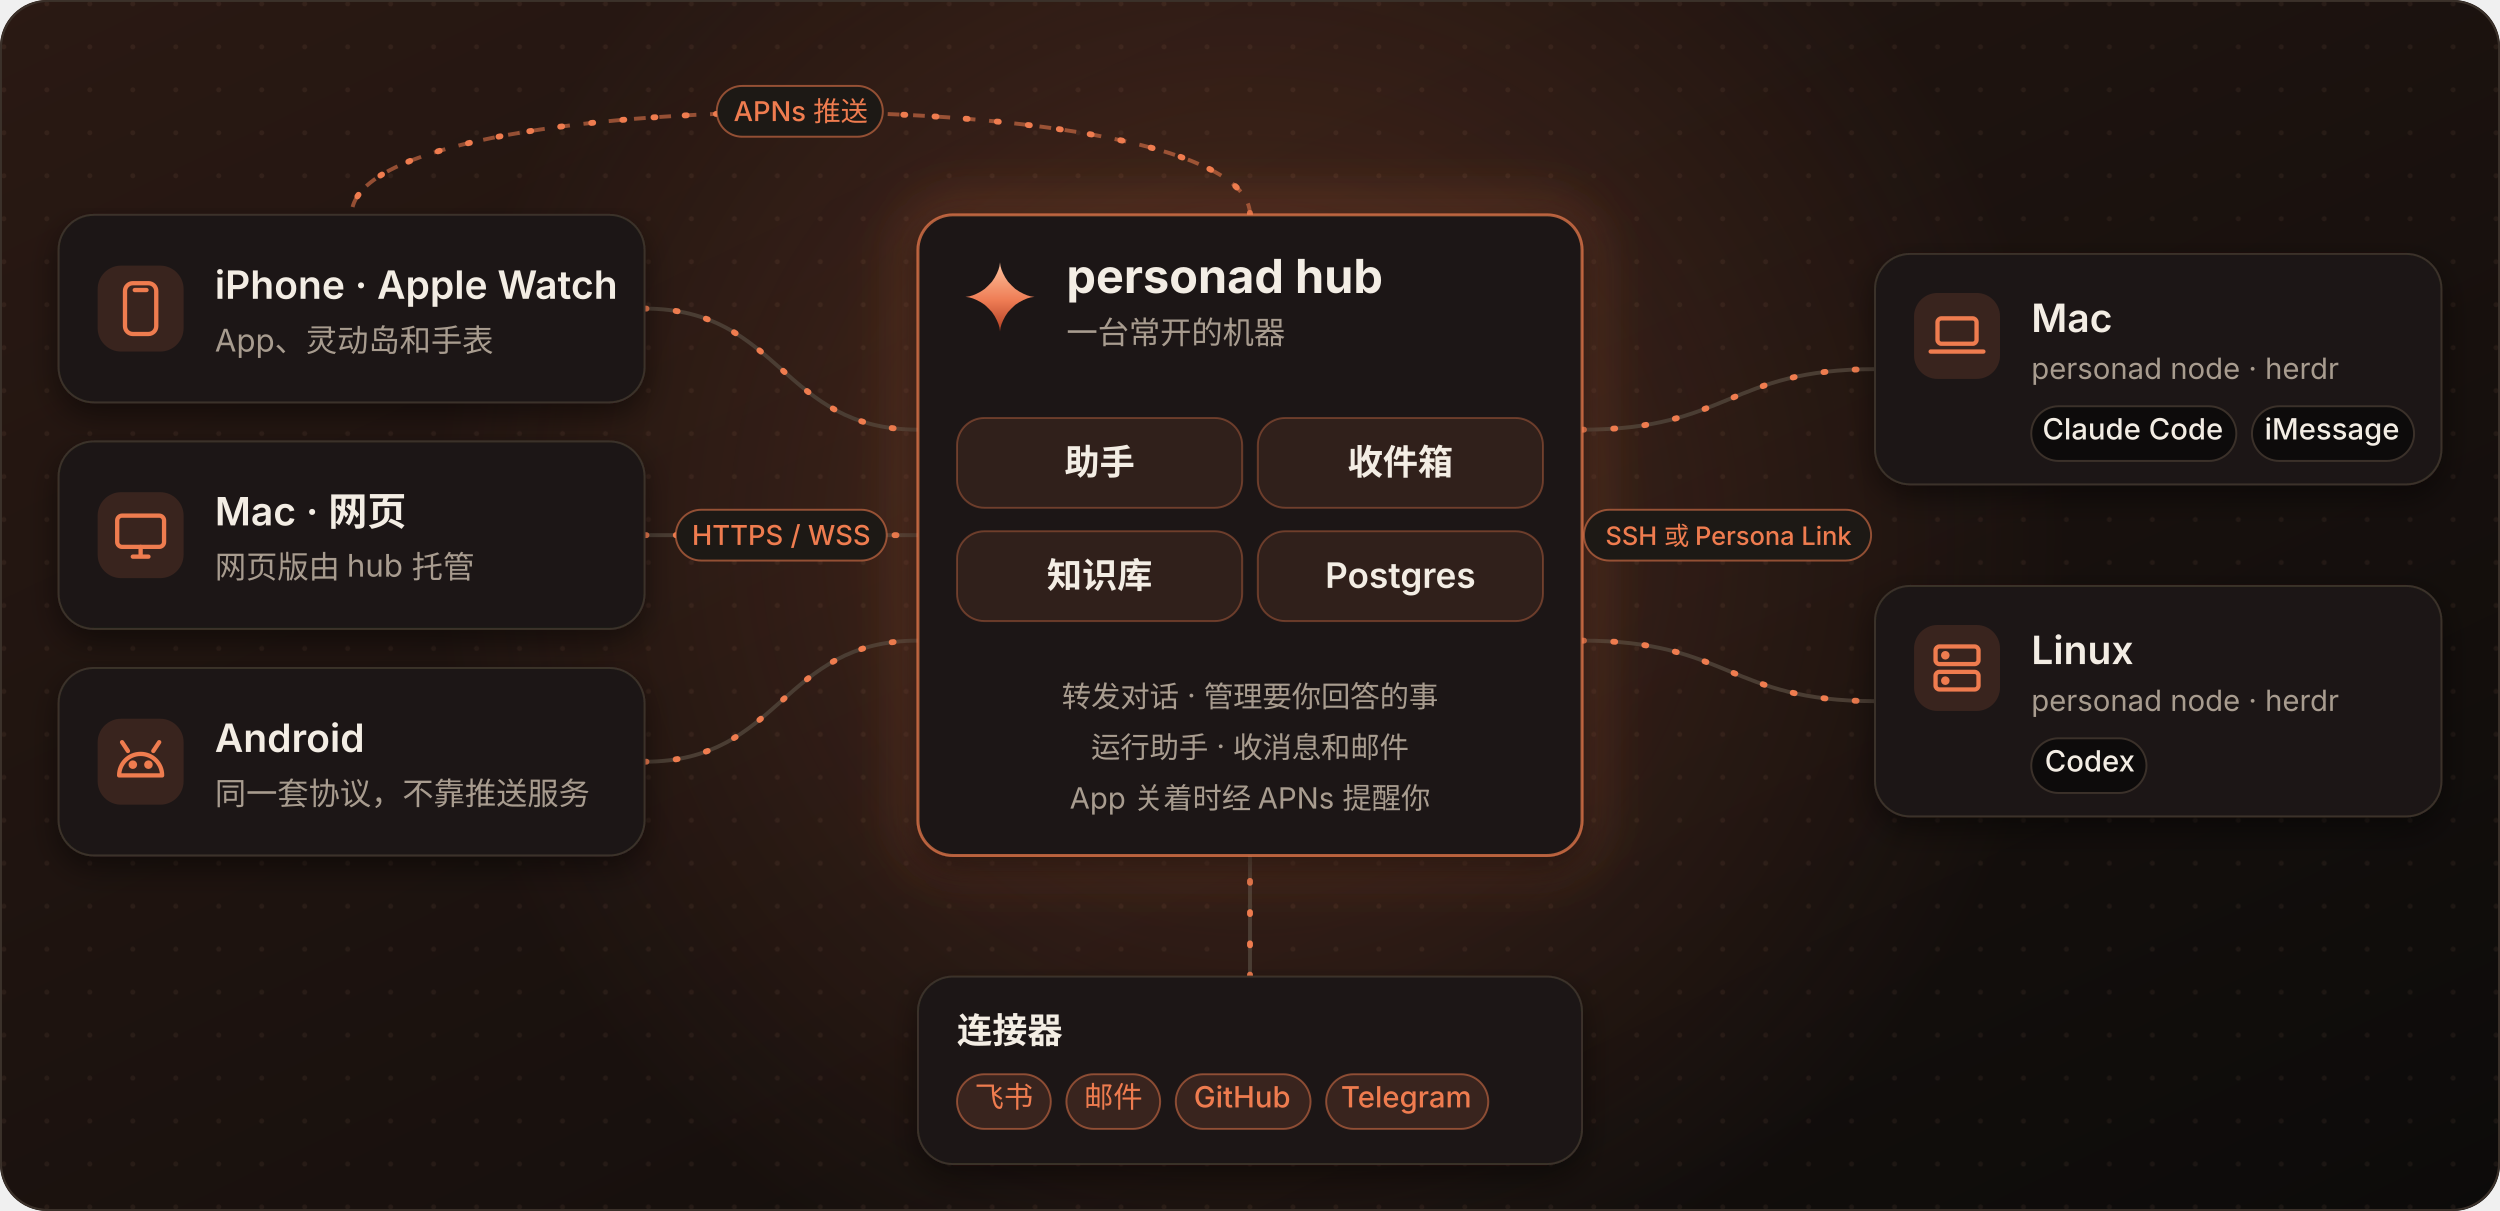
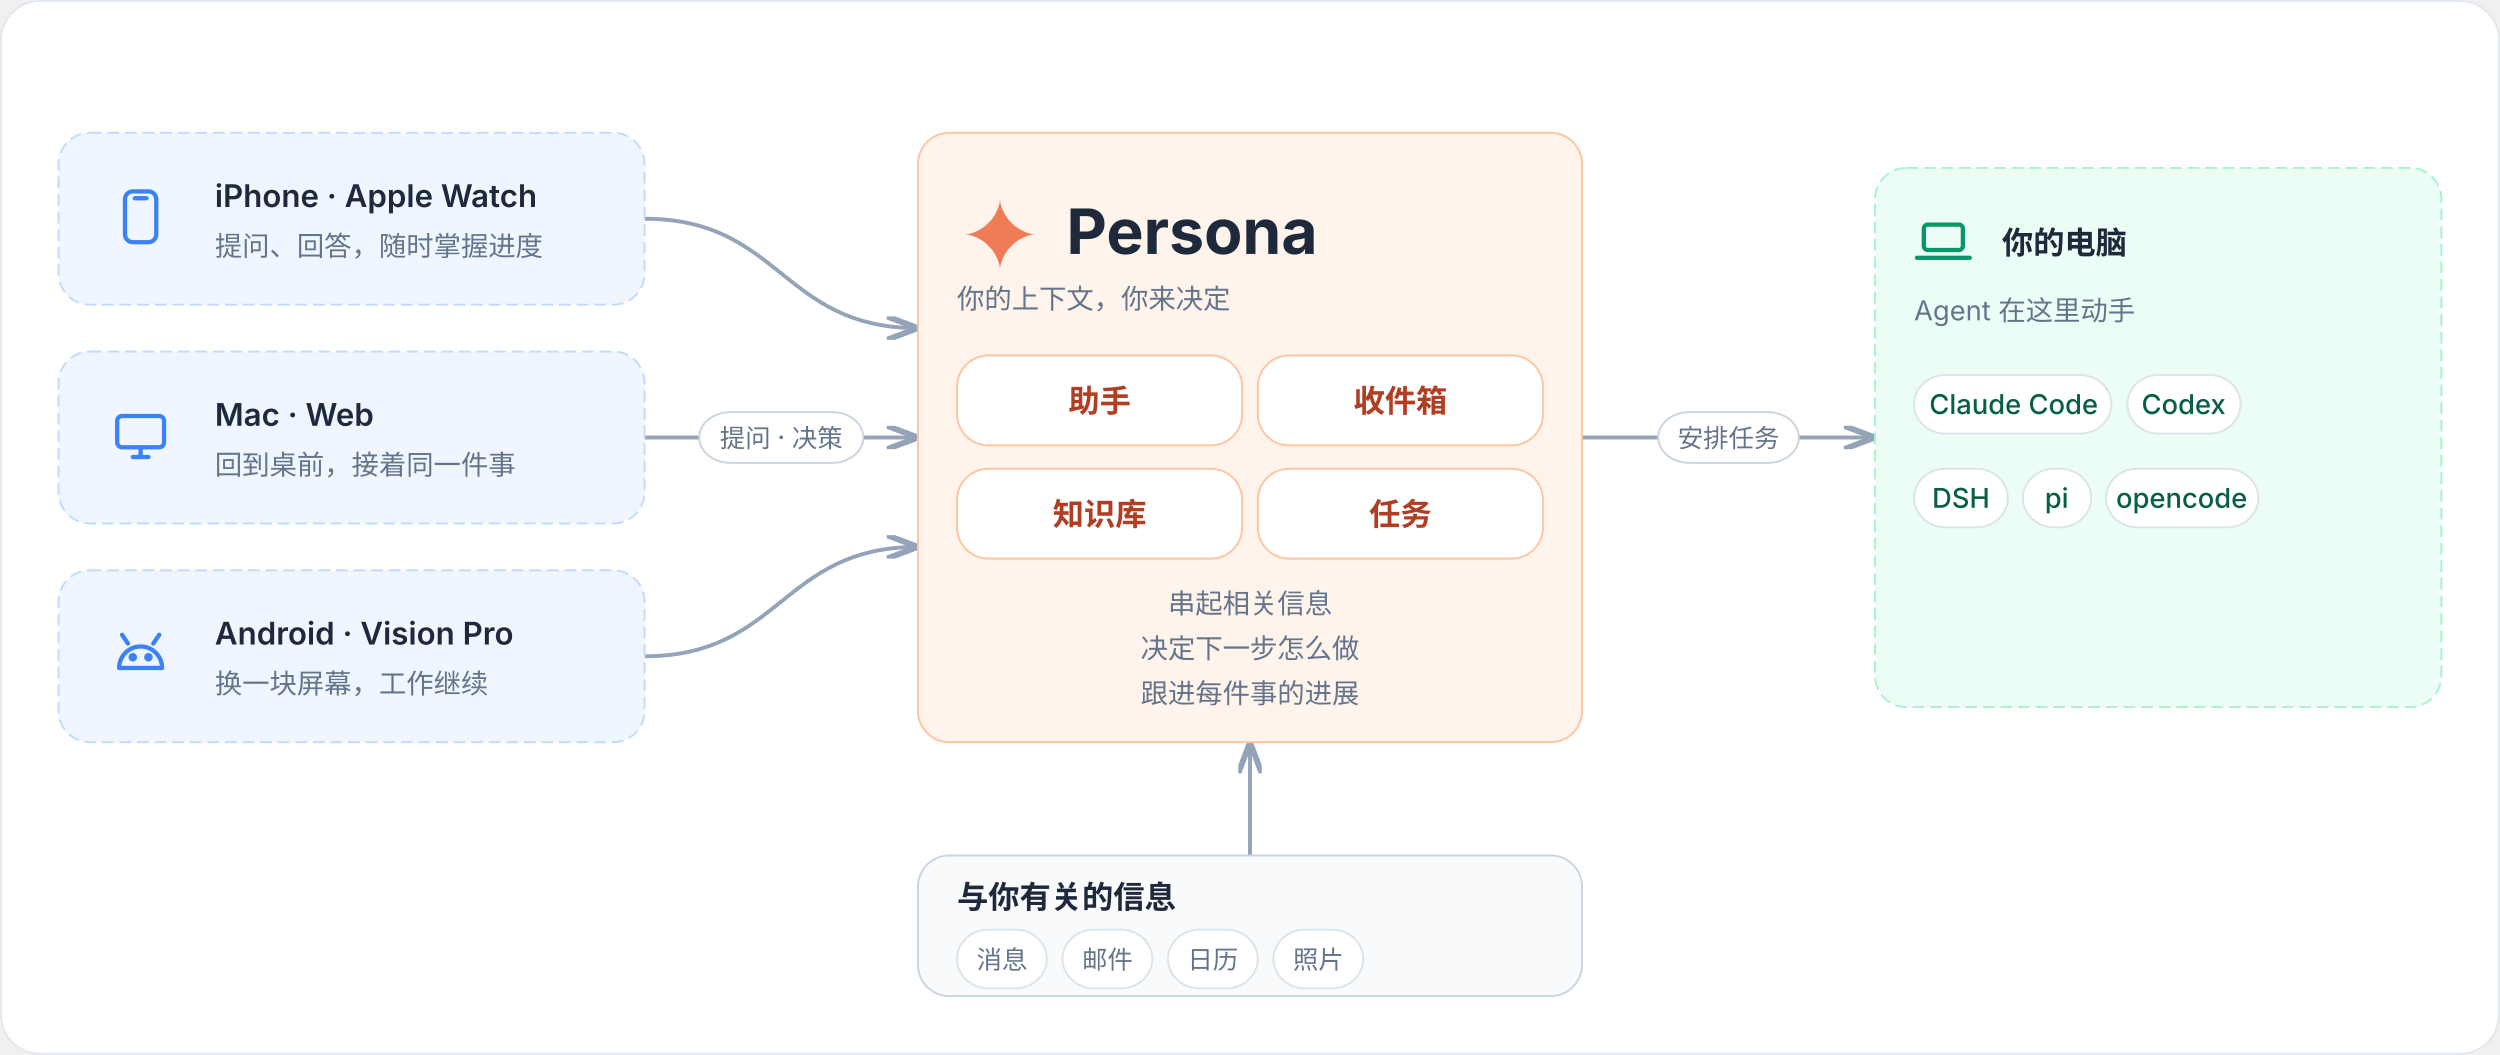
- <svg xmlns="http://www.w3.org/2000/svg" width="1280" height="620" viewBox="0 0 1280 620" lang="zh-CN">
-   <style>
-   .flow { animation: flow 1.6s linear infinite; }
-   .slow { animation-duration: 3.2s; }
-   @keyframes flow { to { stroke-dashoffset: -32; } }
-   @media (prefers-reduced-motion: reduce) { .flow { animation: none; } }
- </style>
+ <svg xmlns="http://www.w3.org/2000/svg" width="1280" height="540" viewBox="0 0 1280 540" lang="zh-CN">
  <defs>
-     <linearGradient id="bg" x1="0" y1="0" x2="1" y2="1">
-       <stop offset="0" stop-color="#2a1913" />
-       <stop offset="1" stop-color="#0c0b0a" />
-     </linearGradient>
-     <radialGradient id="halo" cx="640" cy="274" r="420" gradientUnits="userSpaceOnUse">
-       <stop offset="0" stop-color="#ee7c54" stop-opacity="0.21" />
-       <stop offset="1" stop-color="#ee7c54" stop-opacity="0" />
-     </radialGradient>
-     <linearGradient id="spark" x1="0" y1="0" x2="0" y2="1">
-       <stop offset="0" stop-color="#ffc4a0" />
-       <stop offset=".55" stop-color="#ee7c54" />
-       <stop offset="1" stop-color="#b03e22" />
-     </linearGradient>
-     <pattern id="dots" width="22" height="22" patternUnits="userSpaceOnUse">
-       <circle cx="2" cy="2" r="1.3" fill="#ffc4a0" fill-opacity="0.06" />
-     </pattern>
-     <filter id="shadow" x="-10%" y="-10%" width="120%" height="130%">
-       <feDropShadow dx="0" dy="6" stdDeviation="8" flood-color="#000000" flood-opacity="0.45" />
-     </filter>
-     <filter id="glow" x="-20%" y="-20%" width="140%" height="140%">
-       <feGaussianBlur stdDeviation="14" />
-     </filter>
-     <clipPath id="frame">
-       <rect width="1280" height="620" rx="24" />
-     </clipPath>
+     <marker id="arrow" markerWidth="8" markerHeight="6" refX="8" refY="3" orient="auto">
+       <path d="M0,0 L8,3 L0,6" fill="none" stroke="#94a3b8" stroke-width="1.5" />
+     </marker>
  </defs>
-   <g clip-path="url(#frame)">
-     <rect width="1280" height="620" fill="url(#bg)" />
-     <rect width="1280" height="620" fill="url(#dots)" />
-     <rect width="1280" height="620" fill="url(#halo)" />
-     <path d="M330 158 C400 158 400 220 470 220" fill="none" stroke="#4a3d33" stroke-width="2" />
-     <path class="flow" d="M330 158 C400 158 400 220 470 220" fill="none" stroke="#ef7c4f" stroke-width="3" stroke-linecap="round" stroke-dasharray="1 15" />
-     <path d="M330 274 L470 274" fill="none" stroke="#4a3d33" stroke-width="2" />
-     <path class="flow" d="M330 274 L470 274" fill="none" stroke="#ef7c4f" stroke-width="3" stroke-linecap="round" stroke-dasharray="1 15" />
-     <path d="M330 390 C400 390 400 328 470 328" fill="none" stroke="#4a3d33" stroke-width="2" />
-     <path class="flow" d="M330 390 C400 390 400 328 470 328" fill="none" stroke="#ef7c4f" stroke-width="3" stroke-linecap="round" stroke-dasharray="1 15" />
-     <path d="M810 220 C885 220 885 189 960 189" fill="none" stroke="#4a3d33" stroke-width="2" />
-     <path class="flow" d="M810 220 C885 220 885 189 960 189" fill="none" stroke="#ef7c4f" stroke-width="3" stroke-linecap="round" stroke-dasharray="1 15" />
-     <path d="M810 328 C885 328 885 359 960 359" fill="none" stroke="#4a3d33" stroke-width="2" />
-     <path class="flow" d="M810 328 C885 328 885 359 960 359" fill="none" stroke="#ef7c4f" stroke-width="3" stroke-linecap="round" stroke-dasharray="1 15" />
-     <path d="M640 500 L640 438" fill="none" stroke="#4a3d33" stroke-width="2" />
-     <path class="flow" d="M640 500 L640 438" fill="none" stroke="#ef7c4f" stroke-width="3" stroke-linecap="round" stroke-dasharray="1 15" />
-     <path d="M640 110 C640 40 180 40 180 110" fill="none" stroke="#ef7c4f" stroke-opacity=".55" stroke-width="2" stroke-dasharray="6 7" />
-     <path class="flow slow" d="M640 110 C640 40 180 40 180 110" fill="none" stroke="#ef7c4f" stroke-width="3" stroke-linecap="round" stroke-dasharray="1 15" />
-     <rect x="30" y="110" width="300" height="96" rx="18" fill="#1d1915" stroke="#3b312a" stroke-width="1" stroke-opacity="1" filter="url(#shadow)" />
-     <rect x="50" y="136" width="44" height="44" rx="12" fill="#ef7c4f" fill-opacity=".14" />
-     <g transform="translate(72 158)" fill="none" stroke="#ef7c4f" stroke-width="2.2" stroke-linecap="round" stroke-linejoin="round" color="#ef7c4f">
-       <rect x="-8" y="-13" width="16" height="26" rx="4" />
-       <path d="M-3 -9.5h6" />
-     </g>
-     <text x="110" y="153" font-family="-apple-system, BlinkMacSystemFont, 'PingFang SC', 'Hiragino Sans GB', 'Microsoft YaHei', 'Noto Sans SC', sans-serif" font-size="20" font-weight="600" fill="#f3ede4" text-anchor="start">iPhone · Apple Watch</text>
-     <text x="110" y="180" font-family="-apple-system, BlinkMacSystemFont, 'PingFang SC', 'Hiragino Sans GB', 'Microsoft YaHei', 'Noto Sans SC', sans-serif" font-size="16" font-weight="400" fill="#a89c8f" text-anchor="start">App、灵动岛和手表</text>
-     <rect x="30" y="226" width="300" height="96" rx="18" fill="#1d1915" stroke="#3b312a" stroke-width="1" stroke-opacity="1" filter="url(#shadow)" />
-     <rect x="50" y="252" width="44" height="44" rx="12" fill="#ef7c4f" fill-opacity=".14" />
-     <g transform="translate(72 274)" fill="none" stroke="#ef7c4f" stroke-width="2.2" stroke-linecap="round" stroke-linejoin="round" color="#ef7c4f">
-       <rect x="-12" y="-10" width="24" height="16" rx="2.5" />
-       <path d="M-4 11h8M0 6v5" />
-     </g>
-     <text x="110" y="269" font-family="-apple-system, BlinkMacSystemFont, 'PingFang SC', 'Hiragino Sans GB', 'Microsoft YaHei', 'Noto Sans SC', sans-serif" font-size="20" font-weight="600" fill="#f3ede4" text-anchor="start">Mac · 网页</text>
-     <text x="110" y="296" font-family="-apple-system, BlinkMacSystemFont, 'PingFang SC', 'Hiragino Sans GB', 'Microsoft YaHei', 'Noto Sans SC', sans-serif" font-size="16" font-weight="400" fill="#a89c8f" text-anchor="start">网页版由 hub 托管</text>
-     <rect x="30" y="342" width="300" height="96" rx="18" fill="#1d1915" stroke="#3b312a" stroke-width="1" stroke-opacity="1" filter="url(#shadow)" />
-     <rect x="50" y="368" width="44" height="44" rx="12" fill="#ef7c4f" fill-opacity=".14" />
-     <g transform="translate(72 390)" fill="none" stroke="#ef7c4f" stroke-width="2.2" stroke-linecap="round" stroke-linejoin="round" color="#ef7c4f">
-       <path d="M-11 7a11 11 0 0 1 22 0z" />
-       <path d="M-6.5 -5.5l-3 -4.5M6.5 -5.5l3 -4.5" />
-       <circle cx="-4" cy="1.5" r="1.1" fill="currentColor" />
-       <circle cx="4" cy="1.5" r="1.1" fill="currentColor" />
-     </g>
-     <text x="110" y="385" font-family="-apple-system, BlinkMacSystemFont, 'PingFang SC', 'Hiragino Sans GB', 'Microsoft YaHei', 'Noto Sans SC', sans-serif" font-size="20" font-weight="600" fill="#f3ede4" text-anchor="start">Android</text>
-     <text x="110" y="412" font-family="-apple-system, BlinkMacSystemFont, 'PingFang SC', 'Hiragino Sans GB', 'Microsoft YaHei', 'Noto Sans SC', sans-serif" font-size="16" font-weight="400" fill="#a89c8f" text-anchor="start">同一套协议，不靠推送服务</text>
-     <rect x="462" y="102" width="356" height="344" rx="24" fill="#ef7c4f" fill-opacity=".18" filter="url(#glow)" />
-     <rect x="470" y="110" width="340" height="328" rx="18" fill="#1d1915" stroke="#ef7c4f" stroke-width="1.5" stroke-opacity="0.7" filter="url(#shadow)" />
-     <path d="M530.0 152.0 L529.7 152.0 L528.9 152.1 L527.6 152.3 L525.9 152.8 L524.0 153.6 L521.9 154.7 L519.8 156.1 L517.9 157.9 L516.1 159.8 L514.7 161.9 L513.6 164.0 L512.8 165.9 L512.3 167.6 L512.1 168.9 L512.0 169.7 L512.0 170.0 L512.0 169.7 L511.9 168.9 L511.7 167.6 L511.2 165.9 L510.4 164.0 L509.3 161.9 L507.9 159.8 L506.1 157.9 L504.2 156.1 L502.1 154.7 L500.0 153.6 L498.1 152.8 L496.4 152.3 L495.1 152.1 L494.3 152.0 L494.0 152.0 L494.3 152.0 L495.1 151.9 L496.4 151.7 L498.1 151.2 L500.0 150.4 L502.1 149.3 L504.2 147.9 L506.1 146.1 L507.9 144.2 L509.3 142.1 L510.4 140.0 L511.2 138.1 L511.7 136.4 L511.9 135.1 L512.0 134.3 L512.0 134.0 L512.0 134.3 L512.1 135.1 L512.3 136.4 L512.8 138.1 L513.6 140.0 L514.7 142.1 L516.1 144.2 L517.9 146.1 L519.8 147.9 L521.9 149.3 L524.0 150.4 L525.9 151.2 L527.6 151.7 L528.9 151.9 L529.7 152.0 Z" fill="url(#spark)" />
-     <text x="546" y="150" font-family="-apple-system, BlinkMacSystemFont, 'PingFang SC', 'Hiragino Sans GB', 'Microsoft YaHei', 'Noto Sans SC', sans-serif" font-size="24" font-weight="700" fill="#f3ede4" text-anchor="start">personad hub</text>
-     <text x="546" y="176" font-family="-apple-system, BlinkMacSystemFont, 'PingFang SC', 'Hiragino Sans GB', 'Microsoft YaHei', 'Noto Sans SC', sans-serif" font-size="16" font-weight="400" fill="#a89c8f" text-anchor="start">一台常开的机器</text>
-     <rect x="490" y="214" width="146" height="46" rx="14" fill="#ef7c4f" fill-opacity=".10" stroke="#ef7c4f" stroke-opacity=".35" />
-     <text x="563" y="243" font-family="-apple-system, BlinkMacSystemFont, 'PingFang SC', 'Hiragino Sans GB', 'Microsoft YaHei', 'Noto Sans SC', sans-serif" font-size="18" font-weight="600" fill="#f3ede4" text-anchor="middle">助手</text>
-     <rect x="644" y="214" width="146" height="46" rx="14" fill="#ef7c4f" fill-opacity=".10" stroke="#ef7c4f" stroke-opacity=".35" />
-     <text x="717" y="243" font-family="-apple-system, BlinkMacSystemFont, 'PingFang SC', 'Hiragino Sans GB', 'Microsoft YaHei', 'Noto Sans SC', sans-serif" font-size="18" font-weight="600" fill="#f3ede4" text-anchor="middle">收件箱</text>
-     <rect x="490" y="272" width="146" height="46" rx="14" fill="#ef7c4f" fill-opacity=".10" stroke="#ef7c4f" stroke-opacity=".35" />
-     <text x="563" y="301" font-family="-apple-system, BlinkMacSystemFont, 'PingFang SC', 'Hiragino Sans GB', 'Microsoft YaHei', 'Noto Sans SC', sans-serif" font-size="18" font-weight="600" fill="#f3ede4" text-anchor="middle">知识库</text>
-     <rect x="644" y="272" width="146" height="46" rx="14" fill="#ef7c4f" fill-opacity=".10" stroke="#ef7c4f" stroke-opacity=".35" />
-     <text x="717" y="301" font-family="-apple-system, BlinkMacSystemFont, 'PingFang SC', 'Hiragino Sans GB', 'Microsoft YaHei', 'Noto Sans SC', sans-serif" font-size="18" font-weight="600" fill="#f3ede4" text-anchor="middle">Postgres</text>
-     <text x="640" y="362" font-family="-apple-system, BlinkMacSystemFont, 'PingFang SC', 'Hiragino Sans GB', 'Microsoft YaHei', 'Noto Sans SC', sans-serif" font-size="15" font-weight="400" fill="#a89c8f" text-anchor="middle">转发对话 · 管理要你回答的事</text>
-     <text x="640" y="388" font-family="-apple-system, BlinkMacSystemFont, 'PingFang SC', 'Hiragino Sans GB', 'Microsoft YaHei', 'Noto Sans SC', sans-serif" font-size="15" font-weight="400" fill="#a89c8f" text-anchor="middle">运行助手 · 收消息和邮件</text>
-     <text x="640" y="414" font-family="-apple-system, BlinkMacSystemFont, 'PingFang SC', 'Hiragino Sans GB', 'Microsoft YaHei', 'Noto Sans SC', sans-serif" font-size="15" font-weight="400" fill="#a89c8f" text-anchor="middle">App 关着时经 APNs 提醒你</text>
-     <rect x="960" y="130" width="290" height="118" rx="18" fill="#1d1915" stroke="#3b312a" stroke-width="1" stroke-opacity="1" filter="url(#shadow)" />
-     <rect x="980" y="150" width="44" height="44" rx="12" fill="#ef7c4f" fill-opacity=".14" />
-     <g transform="translate(1002 172)" fill="none" stroke="#ef7c4f" stroke-width="2.2" stroke-linecap="round" stroke-linejoin="round" color="#ef7c4f">
-       <rect x="-10" y="-9" width="20" height="13" rx="2" />
-       <path d="M-13.5 8h27" />
-     </g>
-     <text x="1040" y="170" font-family="-apple-system, BlinkMacSystemFont, 'PingFang SC', 'Hiragino Sans GB', 'Microsoft YaHei', 'Noto Sans SC', sans-serif" font-size="20" font-weight="600" fill="#f3ede4" text-anchor="start">Mac</text>
-     <text x="1040" y="194" font-family="-apple-system, BlinkMacSystemFont, 'PingFang SC', 'Hiragino Sans GB', 'Microsoft YaHei', 'Noto Sans SC', sans-serif" font-size="15" font-weight="400" fill="#a89c8f" text-anchor="start">personad node · herdr</text>
-     <rect x="1040" y="208" width="105" height="28" rx="14.0" fill="#0c0b0a" fill-opacity=".9" stroke="#3b312a" stroke-opacity="1" />
-     <text x="1092" y="225" font-family="-apple-system, BlinkMacSystemFont, 'PingFang SC', 'Hiragino Sans GB', 'Microsoft YaHei', 'Noto Sans SC', sans-serif" font-size="15" font-weight="500" fill="#f3ede4" text-anchor="middle">Claude Code</text>
-     <rect x="1153" y="208" width="83" height="28" rx="14.0" fill="#0c0b0a" fill-opacity=".9" stroke="#3b312a" stroke-opacity="1" />
-     <text x="1194" y="225" font-family="-apple-system, BlinkMacSystemFont, 'PingFang SC', 'Hiragino Sans GB', 'Microsoft YaHei', 'Noto Sans SC', sans-serif" font-size="15" font-weight="500" fill="#f3ede4" text-anchor="middle">iMessage</text>
-     <rect x="960" y="300" width="290" height="118" rx="18" fill="#1d1915" stroke="#3b312a" stroke-width="1" stroke-opacity="1" filter="url(#shadow)" />
-     <rect x="980" y="320" width="44" height="44" rx="12" fill="#ef7c4f" fill-opacity=".14" />
-     <g transform="translate(1002 342)" fill="none" stroke="#ef7c4f" stroke-width="2.2" stroke-linecap="round" stroke-linejoin="round" color="#ef7c4f">
-       <rect x="-11" y="-11" width="22" height="9" rx="2" />
-       <rect x="-11" y="2" width="22" height="9" rx="2" />
-       <circle cx="-6" cy="-6.5" r="1.1" fill="currentColor" />
-       <circle cx="-6" cy="6.5" r="1.1" fill="currentColor" />
-     </g>
-     <text x="1040" y="340" font-family="-apple-system, BlinkMacSystemFont, 'PingFang SC', 'Hiragino Sans GB', 'Microsoft YaHei', 'Noto Sans SC', sans-serif" font-size="20" font-weight="600" fill="#f3ede4" text-anchor="start">Linux</text>
-     <text x="1040" y="364" font-family="-apple-system, BlinkMacSystemFont, 'PingFang SC', 'Hiragino Sans GB', 'Microsoft YaHei', 'Noto Sans SC', sans-serif" font-size="15" font-weight="400" fill="#a89c8f" text-anchor="start">personad node · herdr</text>
-     <rect x="1040" y="378" width="59" height="28" rx="14.0" fill="#0c0b0a" fill-opacity=".9" stroke="#3b312a" stroke-opacity="1" />
-     <text x="1070" y="395" font-family="-apple-system, BlinkMacSystemFont, 'PingFang SC', 'Hiragino Sans GB', 'Microsoft YaHei', 'Noto Sans SC', sans-serif" font-size="15" font-weight="500" fill="#f3ede4" text-anchor="middle">Codex</text>
-     <rect x="470" y="500" width="340" height="96" rx="18" fill="#1d1915" stroke="#3b312a" stroke-width="1" stroke-opacity="1" filter="url(#shadow)" />
-     <text x="490" y="534" font-family="-apple-system, BlinkMacSystemFont, 'PingFang SC', 'Hiragino Sans GB', 'Microsoft YaHei', 'Noto Sans SC', sans-serif" font-size="18" font-weight="600" fill="#f3ede4" text-anchor="start">连接器</text>
-     <rect x="490" y="550" width="48" height="28" rx="14.0" fill="#ef7c4f" fill-opacity=".14" stroke="#ef7c4f" stroke-opacity=".5" />
-     <text x="514" y="567" font-family="-apple-system, BlinkMacSystemFont, 'PingFang SC', 'Hiragino Sans GB', 'Microsoft YaHei', 'Noto Sans SC', sans-serif" font-size="15" font-weight="500" fill="#ef7c4f" text-anchor="middle">飞书</text>
-     <rect x="546" y="550" width="48" height="28" rx="14.0" fill="#ef7c4f" fill-opacity=".14" stroke="#ef7c4f" stroke-opacity=".5" />
-     <text x="570" y="567" font-family="-apple-system, BlinkMacSystemFont, 'PingFang SC', 'Hiragino Sans GB', 'Microsoft YaHei', 'Noto Sans SC', sans-serif" font-size="15" font-weight="500" fill="#ef7c4f" text-anchor="middle">邮件</text>
-     <rect x="602" y="550" width="69" height="28" rx="14.0" fill="#ef7c4f" fill-opacity=".14" stroke="#ef7c4f" stroke-opacity=".5" />
-     <text x="636" y="567" font-family="-apple-system, BlinkMacSystemFont, 'PingFang SC', 'Hiragino Sans GB', 'Microsoft YaHei', 'Noto Sans SC', sans-serif" font-size="15" font-weight="500" fill="#ef7c4f" text-anchor="middle">GitHub</text>
-     <rect x="679" y="550" width="83" height="28" rx="14.0" fill="#ef7c4f" fill-opacity=".14" stroke="#ef7c4f" stroke-opacity=".5" />
-     <text x="720" y="567" font-family="-apple-system, BlinkMacSystemFont, 'PingFang SC', 'Hiragino Sans GB', 'Microsoft YaHei', 'Noto Sans SC', sans-serif" font-size="15" font-weight="500" fill="#ef7c4f" text-anchor="middle">Telegram</text>
-     <rect x="346" y="261" width="108" height="26" rx="13" fill="#1d1915" stroke="#ef7c4f" stroke-opacity=".55" />
-     <text x="400" y="279" font-family="-apple-system, BlinkMacSystemFont, 'PingFang SC', 'Hiragino Sans GB', 'Microsoft YaHei', 'Noto Sans SC', sans-serif" font-size="14" font-weight="500" fill="#ef7c4f" text-anchor="middle">HTTPS / WSS</text>
-     <rect x="811" y="261" width="147" height="26" rx="13" fill="#1d1915" stroke="#ef7c4f" stroke-opacity=".55" />
-     <text x="885" y="279" font-family="-apple-system, BlinkMacSystemFont, 'PingFang SC', 'Hiragino Sans GB', 'Microsoft YaHei', 'Noto Sans SC', sans-serif" font-size="13" font-weight="500" fill="#ef7c4f" text-anchor="middle">SSH 或 Persona Link</text>
-     <rect x="367" y="44" width="85" height="26" rx="13" fill="#1d1915" stroke="#ef7c4f" stroke-opacity=".55" />
-     <text x="410" y="62" font-family="-apple-system, BlinkMacSystemFont, 'PingFang SC', 'Hiragino Sans GB', 'Microsoft YaHei', 'Noto Sans SC', sans-serif" font-size="14" font-weight="500" fill="#ef7c4f" text-anchor="middle">APNs 推送</text>
-     <rect x=".5" y=".5" width="1279" height="619" rx="24" fill="none" stroke="#3b312a" />
+   <rect x=".5" y=".5" width="1279" height="539" rx="20" fill="#fff" stroke="#e2e8f0" />
+   <path d="M330 112 C400 112 400 168 470 168" fill="none" stroke="#94a3b8" stroke-width="2" marker-end="url(#arrow)" />
+   <path d="M330 224 L470 224" fill="none" stroke="#94a3b8" stroke-width="2" marker-end="url(#arrow)" />
+   <path d="M330 336 C400 336 400 280 470 280" fill="none" stroke="#94a3b8" stroke-width="2" marker-end="url(#arrow)" />
+   <path d="M810 224 L960 224" fill="none" stroke="#94a3b8" stroke-width="2" marker-end="url(#arrow)" />
+   <path d="M640 438 L640 380" fill="none" stroke="#94a3b8" stroke-width="2" marker-end="url(#arrow)" />
+   <rect x="30" y="68" width="300" height="88" rx="16" fill="#eff6ff" stroke="#bfdbfe" stroke-dasharray="6 3" />
+   <g transform="translate(72 111)" fill="none" stroke="#3b82f6" stroke-width="2.2" stroke-linecap="round" stroke-linejoin="round" color="#3b82f6">
+     <rect x="-8" y="-13" width="16" height="26" rx="4" />
+     <path d="M-3 -9.5h6" />
  </g>
+   <text x="110" y="106" font-family="-apple-system, BlinkMacSystemFont, 'PingFang SC', 'Hiragino Sans GB', 'Microsoft YaHei', 'Noto Sans SC', sans-serif" font-size="16" font-weight="600" fill="#1e293b" text-anchor="start">iPhone · Apple Watch</text>
+   <text x="110" y="131" font-family="-apple-system, BlinkMacSystemFont, 'PingFang SC', 'Hiragino Sans GB', 'Microsoft YaHei', 'Noto Sans SC', sans-serif" font-size="14" font-weight="400" fill="#64748b" text-anchor="start">提问、回答，随时掌握进度</text>
+   <rect x="30" y="180" width="300" height="88" rx="16" fill="#eff6ff" stroke="#bfdbfe" stroke-dasharray="6 3" />
+   <g transform="translate(72 223)" fill="none" stroke="#3b82f6" stroke-width="2.2" stroke-linecap="round" stroke-linejoin="round" color="#3b82f6">
+     <rect x="-12" y="-10" width="24" height="16" rx="2.5" />
+     <path d="M-4 11h8M0 6v5" />
+   </g>
+   <text x="110" y="218" font-family="-apple-system, BlinkMacSystemFont, 'PingFang SC', 'Hiragino Sans GB', 'Microsoft YaHei', 'Noto Sans SC', sans-serif" font-size="16" font-weight="600" fill="#1e293b" text-anchor="start">Mac · Web</text>
+   <text x="110" y="243" font-family="-apple-system, BlinkMacSystemFont, 'PingFang SC', 'Hiragino Sans GB', 'Microsoft YaHei', 'Noto Sans SC', sans-serif" font-size="14" font-weight="400" fill="#64748b" text-anchor="start">回到桌前，接着同一件事</text>
+   <rect x="30" y="292" width="300" height="88" rx="16" fill="#eff6ff" stroke="#bfdbfe" stroke-dasharray="6 3" />
+   <g transform="translate(72 335)" fill="none" stroke="#3b82f6" stroke-width="2.2" stroke-linecap="round" stroke-linejoin="round" color="#3b82f6">
+     <path d="M-11 7a11 11 0 0 1 22 0z" />
+     <path d="M-6.5 -5.5l-3 -4.5M6.5 -5.5l3 -4.5" />
+     <circle cx="-4" cy="1.5" r="1.1" fill="currentColor" />
+     <circle cx="4" cy="1.5" r="1.1" fill="currentColor" />
+   </g>
+   <text x="110" y="330" font-family="-apple-system, BlinkMacSystemFont, 'PingFang SC', 'Hiragino Sans GB', 'Microsoft YaHei', 'Noto Sans SC', sans-serif" font-size="16" font-weight="600" fill="#1e293b" text-anchor="start">Android · Vision Pro</text>
+   <text x="110" y="355" font-family="-apple-system, BlinkMacSystemFont, 'PingFang SC', 'Hiragino Sans GB', 'Microsoft YaHei', 'Noto Sans SC', sans-serif" font-size="14" font-weight="400" fill="#64748b" text-anchor="start">换一块屏幕，工作继续</text>
+   <rect x="470" y="68" width="340" height="312" rx="16" fill="#fff4eb" stroke="#ffc4a0" />
+   <path d="M530.0 120.0 L529.7 120.0 L528.9 120.1 L527.6 120.3 L525.9 120.8 L524.0 121.6 L521.9 122.7 L519.8 124.1 L517.9 125.9 L516.1 127.8 L514.7 129.9 L513.6 132.0 L512.8 133.9 L512.3 135.6 L512.1 136.9 L512.0 137.7 L512.0 138.0 L512.0 137.7 L511.9 136.9 L511.7 135.6 L511.2 133.9 L510.4 132.0 L509.3 129.9 L507.9 127.8 L506.1 125.9 L504.2 124.1 L502.1 122.7 L500.0 121.6 L498.1 120.8 L496.4 120.3 L495.1 120.1 L494.3 120.0 L494.0 120.0 L494.3 120.0 L495.1 119.9 L496.4 119.7 L498.1 119.2 L500.0 118.4 L502.1 117.3 L504.2 115.9 L506.1 114.1 L507.9 112.2 L509.3 110.1 L510.4 108.0 L511.2 106.1 L511.7 104.4 L511.9 103.1 L512.0 102.3 L512.0 102.0 L512.0 102.3 L512.1 103.1 L512.3 104.4 L512.8 106.1 L513.6 108.0 L514.7 110.1 L516.1 112.2 L517.9 114.1 L519.8 115.9 L521.9 117.3 L524.0 118.4 L525.9 119.2 L527.6 119.7 L528.9 119.9 L529.7 120.0 Z" fill="#ee7c54" />
+   <text x="546" y="130" font-family="-apple-system, BlinkMacSystemFont, 'PingFang SC', 'Hiragino Sans GB', 'Microsoft YaHei', 'Noto Sans SC', sans-serif" font-size="32" font-weight="700" fill="#1e293b" text-anchor="start">Persona</text>
+   <text x="490" y="158" font-family="-apple-system, BlinkMacSystemFont, 'PingFang SC', 'Hiragino Sans GB', 'Microsoft YaHei', 'Noto Sans SC', sans-serif" font-size="14" font-weight="400" fill="#64748b" text-anchor="start">你的上下文，你来决定</text>
+   <rect x="490" y="182" width="146" height="46" rx="16" fill="#fff" stroke="#ffc4a0" />
+   <text x="563" y="211" font-family="-apple-system, BlinkMacSystemFont, 'PingFang SC', 'Hiragino Sans GB', 'Microsoft YaHei', 'Noto Sans SC', sans-serif" font-size="16" font-weight="600" fill="#b03e22" text-anchor="middle">助手</text>
+   <rect x="644" y="182" width="146" height="46" rx="16" fill="#fff" stroke="#ffc4a0" />
+   <text x="717" y="211" font-family="-apple-system, BlinkMacSystemFont, 'PingFang SC', 'Hiragino Sans GB', 'Microsoft YaHei', 'Noto Sans SC', sans-serif" font-size="16" font-weight="600" fill="#b03e22" text-anchor="middle">收件箱</text>
+   <rect x="490" y="240" width="146" height="46" rx="16" fill="#fff" stroke="#ffc4a0" />
+   <text x="563" y="269" font-family="-apple-system, BlinkMacSystemFont, 'PingFang SC', 'Hiragino Sans GB', 'Microsoft YaHei', 'Noto Sans SC', sans-serif" font-size="16" font-weight="600" fill="#b03e22" text-anchor="middle">知识库</text>
+   <rect x="644" y="240" width="146" height="46" rx="16" fill="#fff" stroke="#ffc4a0" />
+   <text x="717" y="269" font-family="-apple-system, BlinkMacSystemFont, 'PingFang SC', 'Hiragino Sans GB', 'Microsoft YaHei', 'Noto Sans SC', sans-serif" font-size="16" font-weight="600" fill="#b03e22" text-anchor="middle">任务</text>
+   <text x="640" y="314" font-family="-apple-system, BlinkMacSystemFont, 'PingFang SC', 'Hiragino Sans GB', 'Microsoft YaHei', 'Noto Sans SC', sans-serif" font-size="14" font-weight="400" fill="#64748b" text-anchor="middle">串起相关信息</text>
+   <text x="640" y="337" font-family="-apple-system, BlinkMacSystemFont, 'PingFang SC', 'Hiragino Sans GB', 'Microsoft YaHei', 'Noto Sans SC', sans-serif" font-size="14" font-weight="400" fill="#64748b" text-anchor="middle">决定下一步怎么做</text>
+   <text x="640" y="360" font-family="-apple-system, BlinkMacSystemFont, 'PingFang SC', 'Hiragino Sans GB', 'Microsoft YaHei', 'Noto Sans SC', sans-serif" font-size="14" font-weight="400" fill="#64748b" text-anchor="middle">跟进每件事的进展</text>
+   <rect x="960" y="86" width="290" height="276" rx="16" fill="#ecfdf5" stroke="#a7f3d0" stroke-dasharray="6 3" />
+   <g transform="translate(995 124)" fill="none" stroke="#059669" stroke-width="2.2" stroke-linecap="round" stroke-linejoin="round" color="#059669">
+     <rect x="-10" y="-9" width="20" height="13" rx="2" />
+     <path d="M-13.5 8h27" />
+   </g>
+   <text x="1025" y="130" font-family="-apple-system, BlinkMacSystemFont, 'PingFang SC', 'Hiragino Sans GB', 'Microsoft YaHei', 'Noto Sans SC', sans-serif" font-size="16" font-weight="600" fill="#1e293b" text-anchor="start">你的电脑</text>
+   <text x="980" y="164" font-family="-apple-system, BlinkMacSystemFont, 'PingFang SC', 'Hiragino Sans GB', 'Microsoft YaHei', 'Noto Sans SC', sans-serif" font-size="14" font-weight="400" fill="#64748b" text-anchor="start">Agent 在这里动手</text>
+   <rect x="980" y="192" width="101" height="30" rx="16" fill="#fff" stroke="#dbe4e8" />
+   <text x="1031" y="212" font-family="-apple-system, BlinkMacSystemFont, 'PingFang SC', 'Hiragino Sans GB', 'Microsoft YaHei', 'Noto Sans SC', sans-serif" font-size="14" font-weight="500" fill="#065f46" text-anchor="middle">Claude Code</text>
+   <rect x="1089.2" y="192" width="58" height="30" rx="16" fill="#fff" stroke="#dbe4e8" />
+   <text x="1118" y="212" font-family="-apple-system, BlinkMacSystemFont, 'PingFang SC', 'Hiragino Sans GB', 'Microsoft YaHei', 'Noto Sans SC', sans-serif" font-size="14" font-weight="500" fill="#065f46" text-anchor="middle">Codex</text>
+   <rect x="980" y="240" width="48" height="30" rx="16" fill="#fff" stroke="#dbe4e8" />
+   <text x="1004" y="260" font-family="-apple-system, BlinkMacSystemFont, 'PingFang SC', 'Hiragino Sans GB', 'Microsoft YaHei', 'Noto Sans SC', sans-serif" font-size="14" font-weight="500" fill="#065f46" text-anchor="middle">DSH</text>
+   <rect x="1035.72" y="240" width="35" height="30" rx="16" fill="#fff" stroke="#dbe4e8" />
+   <text x="1053" y="260" font-family="-apple-system, BlinkMacSystemFont, 'PingFang SC', 'Hiragino Sans GB', 'Microsoft YaHei', 'Noto Sans SC', sans-serif" font-size="14" font-weight="500" fill="#065f46" text-anchor="middle">pi</text>
+   <rect x="1078.28" y="240" width="78" height="30" rx="16" fill="#fff" stroke="#dbe4e8" />
+   <text x="1117" y="260" font-family="-apple-system, BlinkMacSystemFont, 'PingFang SC', 'Hiragino Sans GB', 'Microsoft YaHei', 'Noto Sans SC', sans-serif" font-size="14" font-weight="500" fill="#065f46" text-anchor="middle">opencode</text>
+   <rect x="470" y="438" width="340" height="72" rx="16" fill="#f8fafc" stroke="#cbd5e1" />
+   <text x="490" y="465" font-family="-apple-system, BlinkMacSystemFont, 'PingFang SC', 'Hiragino Sans GB', 'Microsoft YaHei', 'Noto Sans SC', sans-serif" font-size="16" font-weight="600" fill="#1e293b" text-anchor="start">与你有关的信息</text>
+   <rect x="490" y="476" width="46" height="30" rx="16" fill="#fff" stroke="#dbe4e8" />
+   <text x="513" y="496" font-family="-apple-system, BlinkMacSystemFont, 'PingFang SC', 'Hiragino Sans GB', 'Microsoft YaHei', 'Noto Sans SC', sans-serif" font-size="13" font-weight="500" fill="#64748b" text-anchor="middle">消息</text>
+   <rect x="544.0" y="476" width="46" height="30" rx="16" fill="#fff" stroke="#dbe4e8" />
+   <text x="567" y="496" font-family="-apple-system, BlinkMacSystemFont, 'PingFang SC', 'Hiragino Sans GB', 'Microsoft YaHei', 'Noto Sans SC', sans-serif" font-size="13" font-weight="500" fill="#64748b" text-anchor="middle">邮件</text>
+   <rect x="598.0" y="476" width="46" height="30" rx="16" fill="#fff" stroke="#dbe4e8" />
+   <text x="621" y="496" font-family="-apple-system, BlinkMacSystemFont, 'PingFang SC', 'Hiragino Sans GB', 'Microsoft YaHei', 'Noto Sans SC', sans-serif" font-size="13" font-weight="500" fill="#64748b" text-anchor="middle">日历</text>
+   <rect x="652.0" y="476" width="46" height="30" rx="16" fill="#fff" stroke="#dbe4e8" />
+   <text x="675" y="496" font-family="-apple-system, BlinkMacSystemFont, 'PingFang SC', 'Hiragino Sans GB', 'Microsoft YaHei', 'Noto Sans SC', sans-serif" font-size="13" font-weight="500" fill="#64748b" text-anchor="middle">照片</text>
+   <rect x="358" y="211" width="84" height="26" rx="16" fill="#fff" stroke="#cbd5e1" />
+   <text x="400" y="229" font-family="-apple-system, BlinkMacSystemFont, 'PingFang SC', 'Hiragino Sans GB', 'Microsoft YaHei', 'Noto Sans SC', sans-serif" font-size="13" font-weight="500" fill="#64748b" text-anchor="middle">提问 · 决策</text>
+   <rect x="849" y="211" width="72" height="26" rx="16" fill="#fff" stroke="#cbd5e1" />
+   <text x="885" y="229" font-family="-apple-system, BlinkMacSystemFont, 'PingFang SC', 'Hiragino Sans GB', 'Microsoft YaHei', 'Noto Sans SC', sans-serif" font-size="13" font-weight="500" fill="#64748b" text-anchor="middle">安排任务</text>
</svg>
